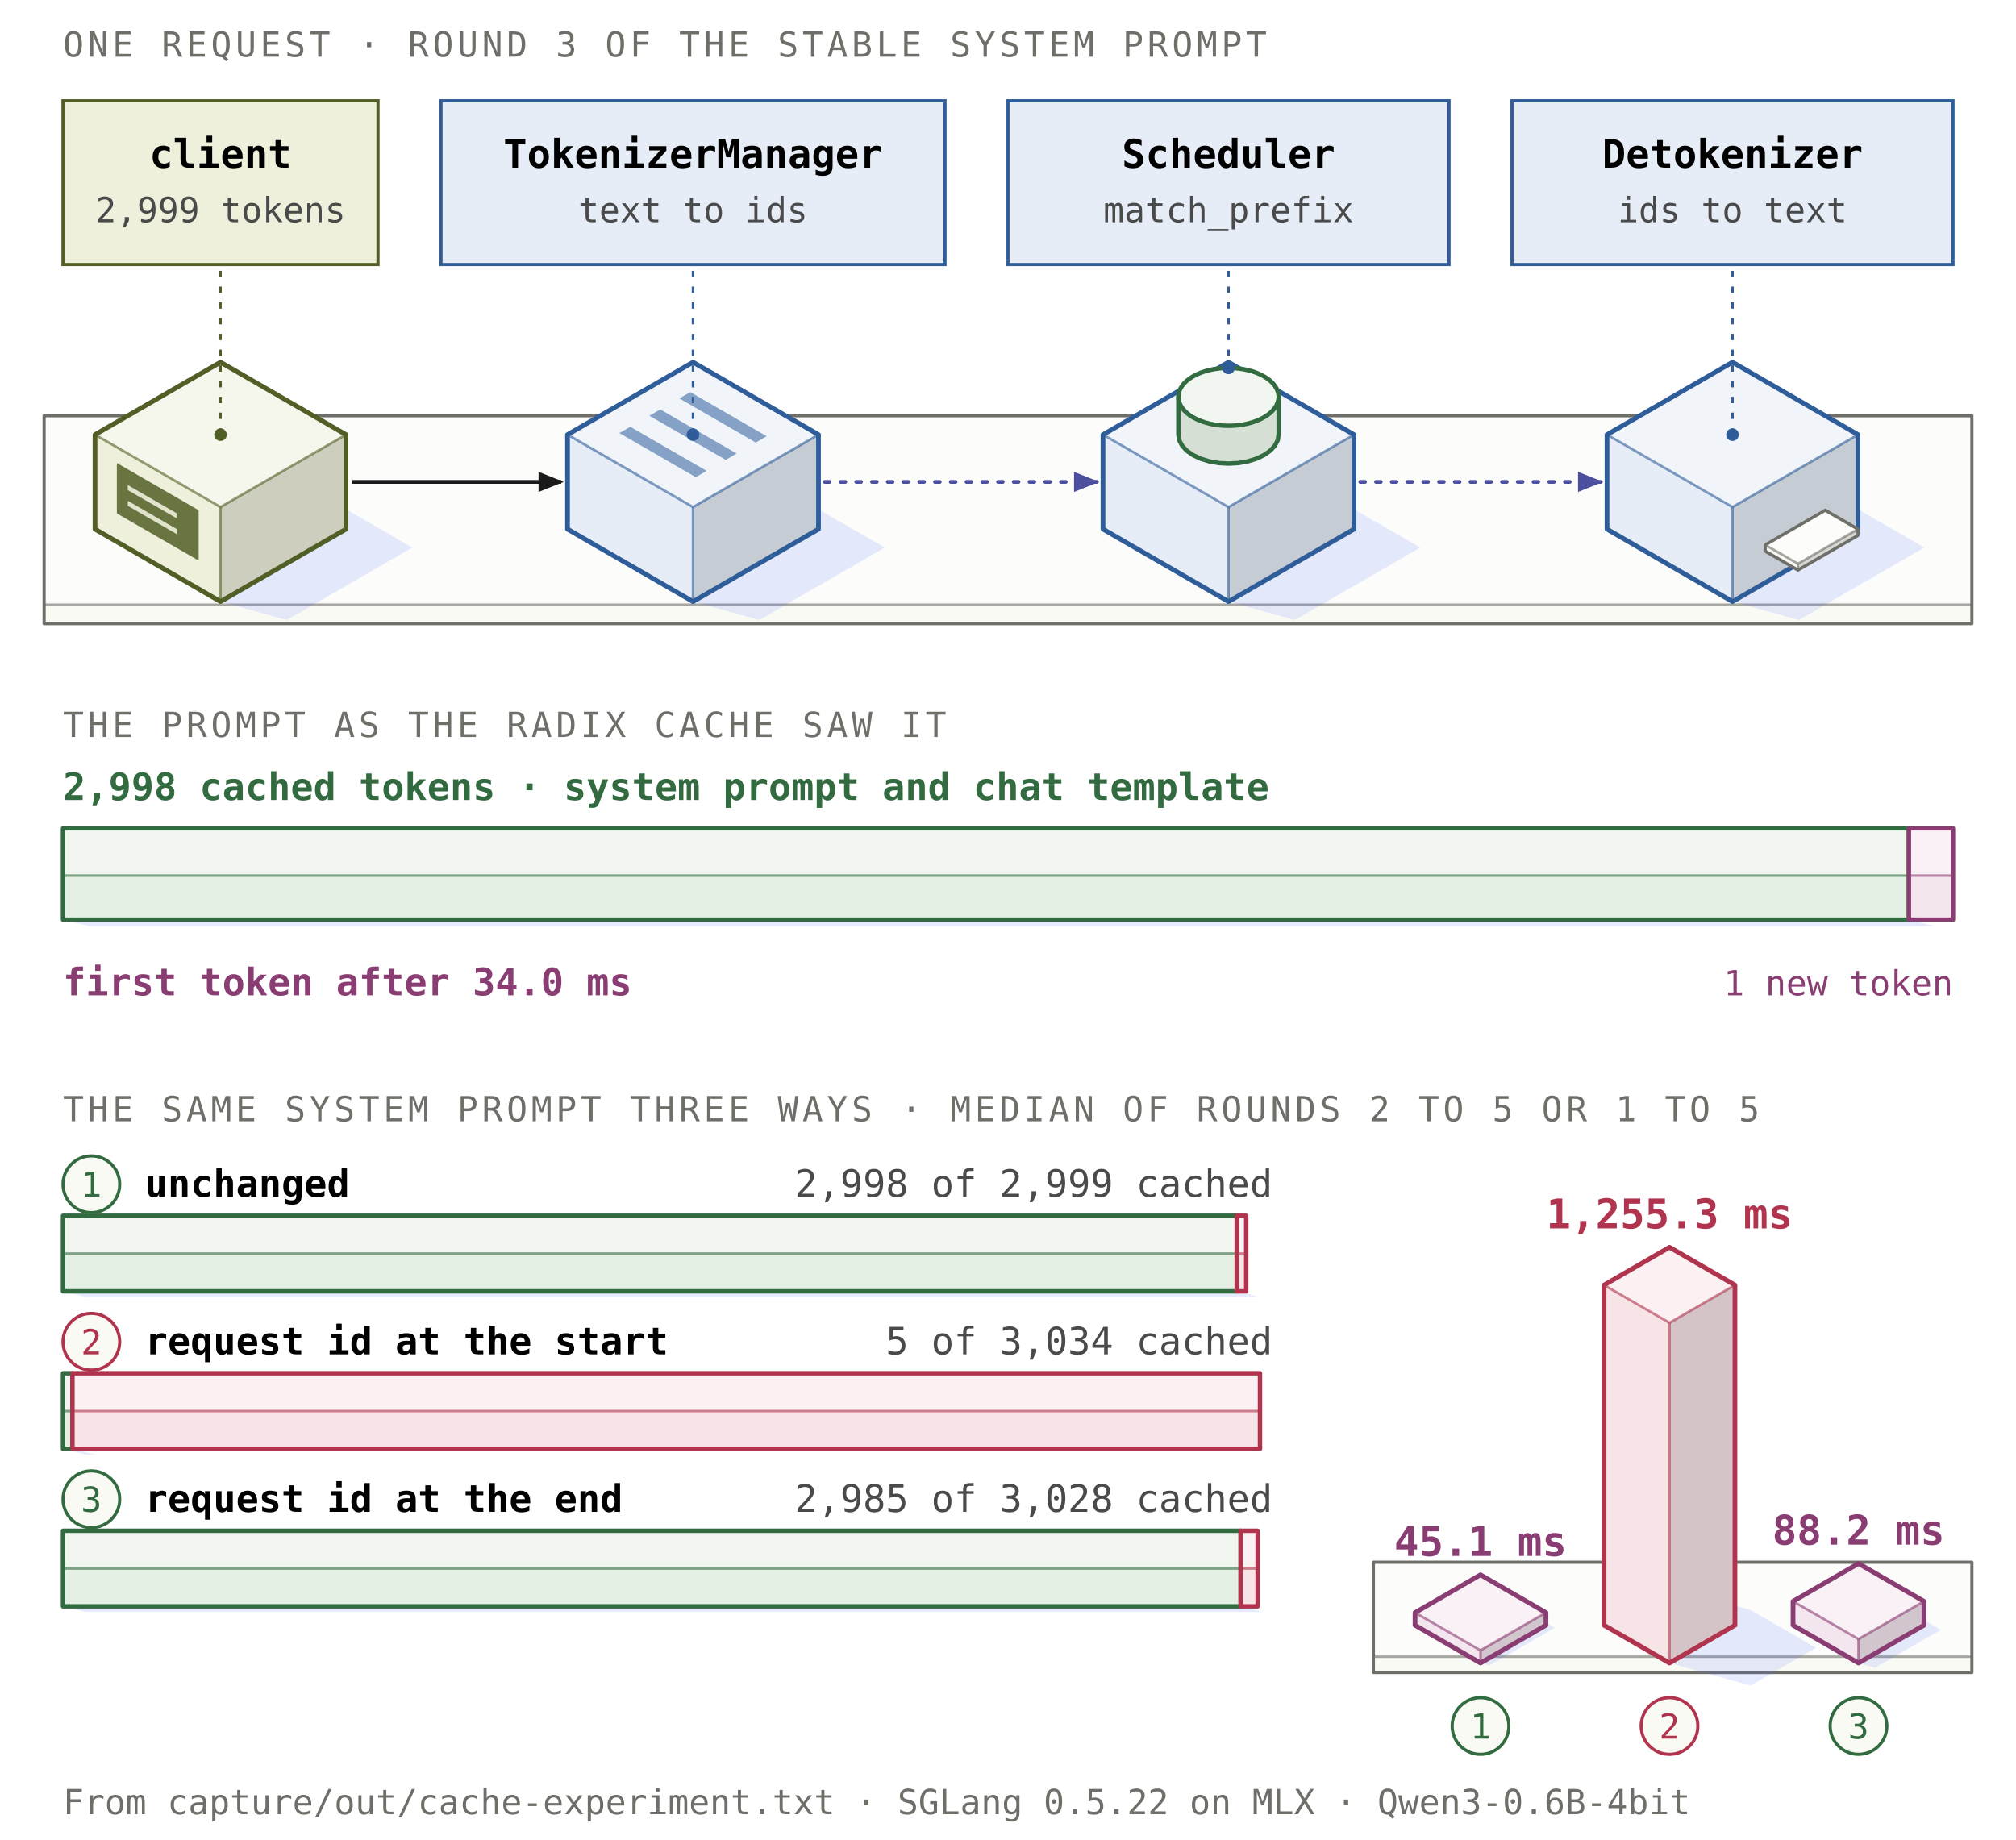
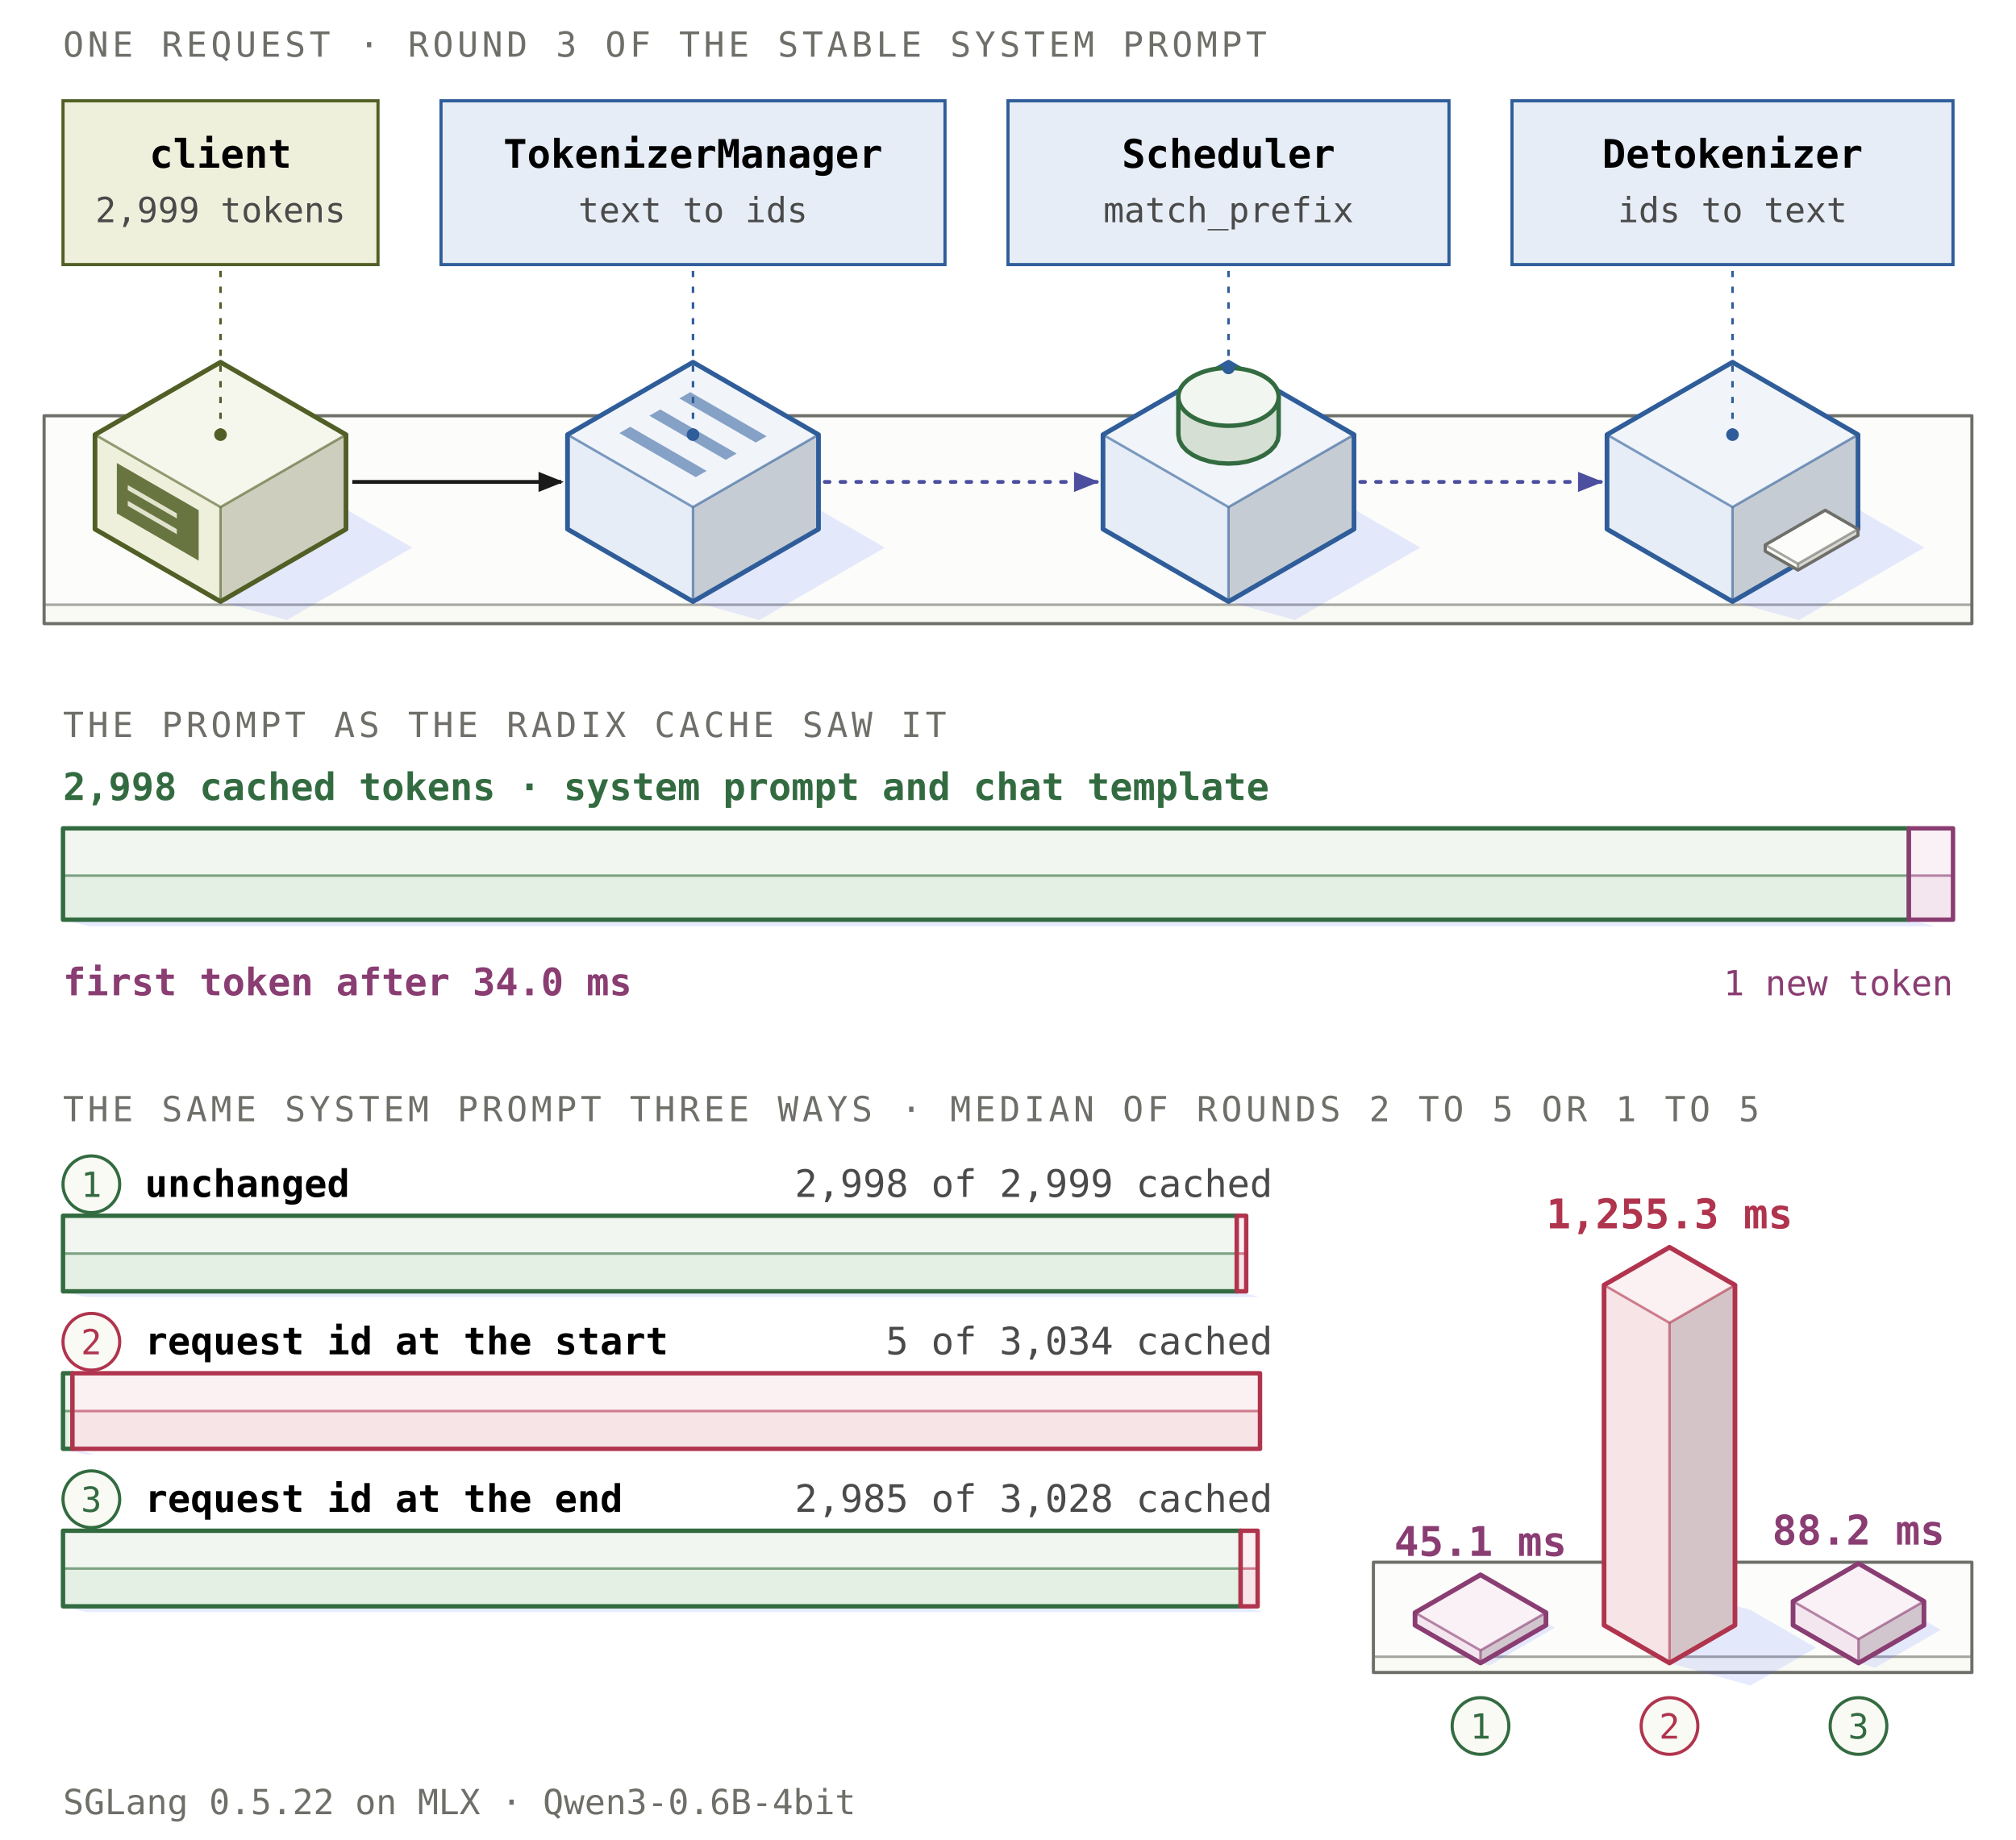
<svg xmlns="http://www.w3.org/2000/svg" viewBox="0 0 640 584" role="img" aria-labelledby="plate-sglang-request-title plate-sglang-request-desc" font-family="JetBrains Mono, ui-monospace, monospace">
  <defs>
    <marker id="plate-sglang-request-head-ink" viewBox="0 0 10 10" refX="9" refY="5" markerWidth="8" markerHeight="8" markerUnits="userSpaceOnUse" orient="auto-start-reverse">
      <path d="M0 1 L10 5 L0 9 z" fill="var(--m-ink, #1a1a1a)" />
    </marker>
    <marker id="plate-sglang-request-head-indigo" viewBox="0 0 10 10" refX="9" refY="5" markerWidth="8" markerHeight="8" markerUnits="userSpaceOnUse" orient="auto-start-reverse">
      <path d="M0 1 L10 5 L0 9 z" fill="var(--m-indigo-ink, #4b4f9e)" />
    </marker>
  </defs>
  <text x="20" y="18" font-size="11" letter-spacing="1.2" fill="var(--m-ink-mute, #6f6f6a)">ONE REQUEST · ROUND 3 OF THE STABLE SYSTEM PROMPT</text>
  <polygon points="14,198 626,198 626,192 626,132 14,132 14,192" fill="var(--m-panel, #f3f1e8)" />
  <polygon points="14,198 626,198 626,192 14,192" fill="var(--m-paper, #fafaf5)" />
  <polygon points="14,192 626,192 626,132 14,132" fill="var(--m-paper, #fafaf5)" />
  <polygon points="14,192 626,192 626,132 14,132" fill="var(--m-shine, #ffffff)" fill-opacity="0.45" />
  <polyline points="14,192 626,192" fill="none" stroke="var(--m-ink-mute, #6f6f6a)" stroke-width="0.8" stroke-opacity="0.6" />
  <polygon points="14,198 626,198 626,192 626,132 14,132 14,192" fill="none" stroke="var(--m-ink-mute, #6f6f6a)" stroke-width="1" stroke-linejoin="round" />
  <rect x="20" y="32" width="100" height="52" fill="var(--m-olive-fill, #eef0dc)" stroke="var(--m-olive-ink, #515f26)" />
  <text x="70" y="53.25" font-size="12.5" text-anchor="middle" font-weight="700">client</text>
  <text x="70" y="70.55" font-size="11" text-anchor="middle" class="m-serif" fill="var(--m-ink-soft, #4a4a4a)">2,999 tokens</text>
  <polygon points="30.16,168 70,145 91.04,150.85 130.88,173.85 91.04,196.85 70,191" fill="var(--m-accent, #3553ff)" fill-opacity="0.12" />
  <polygon points="70,115 109.84,138 109.84,168 70,191 30.16,168 30.16,138" fill="var(--m-panel, #f3f1e8)" />
  <polygon points="70,115 109.84,138 70,161 30.16,138" fill="var(--m-olive-fill, #eef0dc)" />
  <polygon points="70,115 109.84,138 70,161 30.16,138" fill="var(--m-shine, #ffffff)" fill-opacity="0.45" />
  <polygon points="30.16,168 70,191 70,161 30.16,138" fill="var(--m-olive-fill, #eef0dc)" />
  <polygon points="109.84,168 70,191 70,161 109.84,138" fill="var(--m-olive-fill, #eef0dc)" />
  <polygon points="109.84,168 70,191 70,161 109.84,138" fill="var(--m-shade, #1a1a1a)" fill-opacity="0.16" />
  <polyline points="70,161 109.84,138" fill="none" stroke="var(--m-olive-ink, #515f26)" stroke-width="0.8" stroke-opacity="0.6" />
  <polyline points="70,161 30.16,138" fill="none" stroke="var(--m-olive-ink, #515f26)" stroke-width="0.8" stroke-opacity="0.6" />
  <polyline points="70,161 70,191" fill="none" stroke="var(--m-olive-ink, #515f26)" stroke-width="0.8" stroke-opacity="0.6" />
  <polygon points="70,115 109.84,138 109.84,168 70,191 30.16,168 30.16,138" fill="none" stroke="var(--m-olive-ink, #515f26)" stroke-width="1.5" stroke-linejoin="round" />
  <rect x="140" y="32" width="160" height="52" fill="var(--m-blue-fill, #e6edf6)" stroke="var(--m-blue-ink, #2f5d9a)" />
  <text x="220" y="53.25" font-size="12.5" text-anchor="middle" font-weight="700">TokenizerManager</text>
  <text x="220" y="70.55" font-size="11" text-anchor="middle" class="m-serif" fill="var(--m-ink-soft, #4a4a4a)">text to ids</text>
  <polygon points="180.16,168 220,145 241.04,150.85 280.88,173.85 241.04,196.85 220,191" fill="var(--m-accent, #3553ff)" fill-opacity="0.12" />
  <polygon points="220,115 259.84,138 259.84,168 220,191 180.16,168 180.16,138" fill="var(--m-panel, #f3f1e8)" />
  <polygon points="220,115 259.84,138 220,161 180.16,138" fill="var(--m-blue-fill, #e6edf6)" />
  <polygon points="220,115 259.84,138 220,161 180.16,138" fill="var(--m-shine, #ffffff)" fill-opacity="0.45" />
  <polygon points="180.16,168 220,191 220,161 180.16,138" fill="var(--m-blue-fill, #e6edf6)" />
  <polygon points="259.84,168 220,191 220,161 259.84,138" fill="var(--m-blue-fill, #e6edf6)" />
  <polygon points="259.84,168 220,191 220,161 259.84,138" fill="var(--m-shade, #1a1a1a)" fill-opacity="0.16" />
  <polyline points="220,161 259.84,138" fill="none" stroke="var(--m-blue-ink, #2f5d9a)" stroke-width="0.8" stroke-opacity="0.6" />
  <polyline points="220,161 180.16,138" fill="none" stroke="var(--m-blue-ink, #2f5d9a)" stroke-width="0.8" stroke-opacity="0.6" />
  <polyline points="220,161 220,191" fill="none" stroke="var(--m-blue-ink, #2f5d9a)" stroke-width="0.8" stroke-opacity="0.6" />
  <polygon points="220,115 259.84,138 259.84,168 220,191 180.16,168 180.16,138" fill="none" stroke="var(--m-blue-ink, #2f5d9a)" stroke-width="1.5" stroke-linejoin="round" />
  <rect x="320" y="32" width="140" height="52" fill="var(--m-blue-fill, #e6edf6)" stroke="var(--m-blue-ink, #2f5d9a)" />
  <text x="390" y="53.25" font-size="12.5" text-anchor="middle" font-weight="700">Scheduler</text>
  <text x="390" y="70.55" font-size="11" text-anchor="middle" class="m-serif" fill="var(--m-ink-soft, #4a4a4a)">match_prefix</text>
  <polygon points="350.16,168 390,145 411.04,150.85 450.88,173.85 411.04,196.85 390,191" fill="var(--m-accent, #3553ff)" fill-opacity="0.12" />
  <polygon points="390,115 429.84,138 429.84,168 390,191 350.16,168 350.16,138" fill="var(--m-panel, #f3f1e8)" />
  <polygon points="390,115 429.84,138 390,161 350.16,138" fill="var(--m-blue-fill, #e6edf6)" />
  <polygon points="390,115 429.84,138 390,161 350.16,138" fill="var(--m-shine, #ffffff)" fill-opacity="0.45" />
  <polygon points="350.16,168 390,191 390,161 350.16,138" fill="var(--m-blue-fill, #e6edf6)" />
  <polygon points="429.84,168 390,191 390,161 429.84,138" fill="var(--m-blue-fill, #e6edf6)" />
  <polygon points="429.84,168 390,191 390,161 429.84,138" fill="var(--m-shade, #1a1a1a)" fill-opacity="0.16" />
  <polyline points="390,161 429.84,138" fill="none" stroke="var(--m-blue-ink, #2f5d9a)" stroke-width="0.8" stroke-opacity="0.6" />
  <polyline points="390,161 350.16,138" fill="none" stroke="var(--m-blue-ink, #2f5d9a)" stroke-width="0.8" stroke-opacity="0.6" />
  <polyline points="390,161 390,191" fill="none" stroke="var(--m-blue-ink, #2f5d9a)" stroke-width="0.8" stroke-opacity="0.6" />
  <polygon points="390,115 429.84,138 429.84,168 390,191 350.16,168 350.16,138" fill="none" stroke="var(--m-blue-ink, #2f5d9a)" stroke-width="1.5" stroke-linejoin="round" />
  <rect x="480" y="32" width="140" height="52" fill="var(--m-blue-fill, #e6edf6)" stroke="var(--m-blue-ink, #2f5d9a)" />
  <text x="550" y="53.25" font-size="12.5" text-anchor="middle" font-weight="700">Detokenizer</text>
  <text x="550" y="70.55" font-size="11" text-anchor="middle" class="m-serif" fill="var(--m-ink-soft, #4a4a4a)">ids to text</text>
  <polygon points="510.16,168 550,145 571.04,150.85 610.88,173.85 571.04,196.85 550,191" fill="var(--m-accent, #3553ff)" fill-opacity="0.12" />
  <polygon points="550,115 589.84,138 589.84,168 550,191 510.16,168 510.16,138" fill="var(--m-panel, #f3f1e8)" />
  <polygon points="550,115 589.84,138 550,161 510.16,138" fill="var(--m-blue-fill, #e6edf6)" />
  <polygon points="550,115 589.84,138 550,161 510.16,138" fill="var(--m-shine, #ffffff)" fill-opacity="0.45" />
  <polygon points="510.16,168 550,191 550,161 510.16,138" fill="var(--m-blue-fill, #e6edf6)" />
  <polygon points="589.84,168 550,191 550,161 589.84,138" fill="var(--m-blue-fill, #e6edf6)" />
  <polygon points="589.84,168 550,191 550,161 589.84,138" fill="var(--m-shade, #1a1a1a)" fill-opacity="0.16" />
  <polyline points="550,161 589.84,138" fill="none" stroke="var(--m-blue-ink, #2f5d9a)" stroke-width="0.8" stroke-opacity="0.6" />
  <polyline points="550,161 510.16,138" fill="none" stroke="var(--m-blue-ink, #2f5d9a)" stroke-width="0.8" stroke-opacity="0.6" />
  <polyline points="550,161 550,191" fill="none" stroke="var(--m-blue-ink, #2f5d9a)" stroke-width="0.8" stroke-opacity="0.6" />
  <polygon points="550,115 589.84,138 589.84,168 550,191 510.16,168 510.16,138" fill="none" stroke="var(--m-blue-ink, #2f5d9a)" stroke-width="1.5" stroke-linejoin="round" />
  <polygon points="37.09,163 63.07,178 63.07,162 37.09,147" fill="var(--m-olive-ink, #515f26)" fill-opacity="0.85" />
  <polygon points="40.56,154 56.14,163 56.14,164.6 40.56,155.6" fill="var(--m-olive-fill, #eef0dc)" fill-opacity="0.9" />
  <polygon points="40.56,159 56.14,168 56.14,169.6 40.56,160.6" fill="var(--m-olive-fill, #eef0dc)" fill-opacity="0.9" />
  <polygon points="219.13,124.5 243.38,138.5 239.92,140.5 215.67,126.5" fill="var(--m-blue-ink, #2f5d9a)" fill-opacity="0.55" />
  <polygon points="209.61,130 233.86,144 230.39,146 206.14,132" fill="var(--m-blue-ink, #2f5d9a)" fill-opacity="0.55" />
  <polygon points="200.08,135.5 224.33,149.5 220.87,151.5 196.62,137.5" fill="var(--m-blue-ink, #2f5d9a)" fill-opacity="0.55" />
  <polygon points="374.08,126 374.08,138 374.38,139.79 375.29,141.52 376.76,143.11 378.74,144.5 381.15,145.64 383.91,146.49 386.89,147.02 390,147.19 393.11,147.02 396.09,146.49 398.85,145.64 401.26,144.5 403.24,143.11 404.71,141.52 405.62,139.79 405.92,138 405.92,126" fill="var(--m-green-fill, #e5f0e4)" />
  <polygon points="374.08,126 374.08,138 374.38,139.79 375.29,141.52 376.76,143.11 378.74,144.5 381.15,145.64 383.91,146.49 386.89,147.02 390,147.19 393.11,147.02 396.09,146.49 398.85,145.64 401.26,144.5 403.24,143.11 404.71,141.52 405.62,139.79 405.92,138 405.92,126" fill="var(--m-shade, #1a1a1a)" fill-opacity="0.08" />
  <polygon points="374.08,126 374.08,138 374.38,139.79 375.29,141.52 376.76,143.11 378.74,144.5 381.15,145.64 383.91,146.49 386.89,147.02 390,147.19 393.11,147.02 396.09,146.49 398.85,145.64 401.26,144.5 403.24,143.11 404.71,141.52 405.62,139.79 405.92,138 405.92,126" fill="none" stroke="var(--m-green-ink, #336b40)" stroke-width="1.4" stroke-linejoin="round" />
  <ellipse cx="390" cy="126" rx="15.92" ry="9.19" fill="var(--m-green-fill, #e5f0e4)" />
  <ellipse cx="390" cy="126" rx="15.92" ry="9.19" fill="var(--m-shine, #ffffff)" fill-opacity="0.45" stroke="var(--m-green-ink, #336b40)" stroke-width="1.4" />
  <polygon points="579.44,162 589.84,168 589.84,170 570.78,181 560.39,175 560.39,173" fill="var(--m-panel, #f3f1e8)" />
  <polygon points="579.44,162 589.84,168 570.78,179 560.39,173" fill="var(--m-paper, #fafaf5)" />
  <polygon points="579.44,162 589.84,168 570.78,179 560.39,173" fill="var(--m-shine, #ffffff)" fill-opacity="0.45" />
  <polygon points="560.39,175 570.78,181 570.78,179 560.39,173" fill="var(--m-paper, #fafaf5)" />
  <polygon points="589.84,170 570.78,181 570.78,179 589.84,168" fill="var(--m-paper, #fafaf5)" />
  <polygon points="589.84,170 570.78,181 570.78,179 589.84,168" fill="var(--m-shade, #1a1a1a)" fill-opacity="0.16" />
  <polyline points="570.78,179 589.84,168" fill="none" stroke="var(--m-ink-mute, #6f6f6a)" stroke-width="0.8" stroke-opacity="0.6" />
  <polyline points="570.78,179 560.39,173" fill="none" stroke="var(--m-ink-mute, #6f6f6a)" stroke-width="0.8" stroke-opacity="0.6" />
  <polyline points="570.78,179 570.78,181" fill="none" stroke="var(--m-ink-mute, #6f6f6a)" stroke-width="0.8" stroke-opacity="0.6" />
  <polygon points="579.44,162 589.84,168 589.84,170 570.78,181 560.39,175 560.39,173" fill="none" stroke="var(--m-ink-mute, #6f6f6a)" stroke-width="1" stroke-linejoin="round" />
  <polyline points="70,86 70,138" fill="none" stroke="var(--m-olive-ink, #515f26)" stroke-width="0.8" stroke-dasharray="2 3" />
  <circle cx="70" cy="138" r="2" fill="var(--m-olive-ink, #515f26)" />
  <polyline points="220,86 220,138" fill="none" stroke="var(--m-blue-ink, #2f5d9a)" stroke-width="0.8" stroke-dasharray="2 3" />
  <circle cx="220" cy="138" r="2" fill="var(--m-blue-ink, #2f5d9a)" />
  <polyline points="390,86 390,116.81" fill="none" stroke="var(--m-blue-ink, #2f5d9a)" stroke-width="0.8" stroke-dasharray="2 3" />
  <circle cx="390" cy="116.81" r="2" fill="var(--m-blue-ink, #2f5d9a)" />
  <polyline points="550,86 550,138" fill="none" stroke="var(--m-blue-ink, #2f5d9a)" stroke-width="0.8" stroke-dasharray="2 3" />
  <circle cx="550" cy="138" r="2" fill="var(--m-blue-ink, #2f5d9a)" />
  <g data-beat="1">
    <animate attributeName="opacity" values="0;0;1" keyTimes="0;0;1" calcMode="spline" keySplines="0 0 1 1;0.23 1 0.32 1" dur="0.45s" begin="indefinite" fill="freeze" />
    <animateTransform attributeName="transform" type="translate" values="0 4;0 4;0 0" keyTimes="0;0;1" calcMode="spline" keySplines="0 0 1 1;0.23 1 0.32 1" dur="0.45s" begin="indefinite" fill="freeze" />
    <path d="M111.837 153 L178.163 153" fill="none" stroke="var(--m-ink, #1a1a1a)" stroke-width="1.2" stroke-linejoin="round" marker-end="url(#plate-sglang-request-head-ink)" />
    <circle class="m-packet" r="3.5" fill="var(--m-ink, #1a1a1a)" opacity="0">
      <animateMotion path="M111.837 153 L178.163 153" keyPoints="0;0;1;1" keyTimes="0;0;0.688;1" calcMode="linear" dur="0.8s" begin="indefinite" fill="freeze" />
      <animate attributeName="opacity" values="0;0;1;1;0" keyTimes="0;0;0.1;0.688;1" dur="0.8s" begin="indefinite" fill="freeze" />
    </circle>
  </g>
  <g data-beat="2">
    <animate attributeName="opacity" values="0;0;1" keyTimes="0;0.571;1" calcMode="spline" keySplines="0 0 1 1;0.23 1 0.32 1" dur="1.05s" begin="indefinite" fill="freeze" />
    <animateTransform attributeName="transform" type="translate" values="0 4;0 4;0 0" keyTimes="0;0.571;1" calcMode="spline" keySplines="0 0 1 1;0.23 1 0.32 1" dur="1.05s" begin="indefinite" fill="freeze" />
    <path d="M261.837 153 L348.163 153" fill="none" stroke="var(--m-indigo-ink, #4b4f9e)" stroke-width="1.2" stroke-dasharray="1.5 3.5" stroke-linecap="round" stroke-linejoin="round" marker-end="url(#plate-sglang-request-head-indigo)" />
    <circle class="m-packet" r="3.5" fill="var(--m-indigo-ink, #4b4f9e)" opacity="0">
      <animateMotion path="M261.837 153 L348.163 153" keyPoints="0;0;1;1" keyTimes="0;0.429;0.821;1" calcMode="linear" dur="1.4s" begin="indefinite" fill="freeze" />
      <animate attributeName="opacity" values="0;0;1;1;0" keyTimes="0;0.429;0.486;0.821;1" dur="1.4s" begin="indefinite" fill="freeze" />
    </circle>
  </g>
  <g data-beat="3">
    <animate attributeName="opacity" values="0;0;1" keyTimes="0;0.727;1" calcMode="spline" keySplines="0 0 1 1;0.23 1 0.32 1" dur="1.65s" begin="indefinite" fill="freeze" />
    <animateTransform attributeName="transform" type="translate" values="0 4;0 4;0 0" keyTimes="0;0.727;1" calcMode="spline" keySplines="0 0 1 1;0.23 1 0.32 1" dur="1.65s" begin="indefinite" fill="freeze" />
    <path d="M431.837 153 L508.163 153" fill="none" stroke="var(--m-indigo-ink, #4b4f9e)" stroke-width="1.2" stroke-dasharray="1.5 3.5" stroke-linecap="round" stroke-linejoin="round" marker-end="url(#plate-sglang-request-head-indigo)" />
    <circle class="m-packet" r="3.5" fill="var(--m-indigo-ink, #4b4f9e)" opacity="0">
      <animateMotion path="M431.837 153 L508.163 153" keyPoints="0;0;1;1" keyTimes="0;0.6;0.875;1" calcMode="linear" dur="2s" begin="indefinite" fill="freeze" />
      <animate attributeName="opacity" values="0;0;1;1;0" keyTimes="0;0.6;0.64;0.875;1" dur="2s" begin="indefinite" fill="freeze" />
    </circle>
  </g>
  <g data-beat="4">
    <animate attributeName="opacity" values="0;0;1" keyTimes="0;0.8;1" calcMode="spline" keySplines="0 0 1 1;0.23 1 0.32 1" dur="2.25s" begin="indefinite" fill="freeze" />
    <animateTransform attributeName="transform" type="translate" values="0 4;0 4;0 0" keyTimes="0;0.8;1" calcMode="spline" keySplines="0 0 1 1;0.23 1 0.32 1" dur="2.25s" begin="indefinite" fill="freeze" />
    <text x="20" y="234" font-size="11" letter-spacing="1.2" fill="var(--m-ink-mute, #6f6f6a)">THE PROMPT AS THE RADIX CACHE SAW IT</text>
    <text x="20" y="254" font-size="12" font-weight="700" fill="var(--m-green-ink, #336b40)">2,998 cached tokens · system prompt and chat template</text>
    <polygon points="20,292 606,292 614.4,294.1 28.4,294.1" fill="var(--m-accent, #3553ff)" fill-opacity="0.12" />
    <polygon points="20,292 606,292 606,278 606,263 20,263 20,278" fill="var(--m-panel, #f3f1e8)" />
    <polygon points="20,292 606,292 606,278 20,278" fill="var(--m-green-fill, #e5f0e4)" />
    <polygon points="20,278 606,278 606,263 20,263" fill="var(--m-green-fill, #e5f0e4)" />
    <polygon points="20,278 606,278 606,263 20,263" fill="var(--m-shine, #ffffff)" fill-opacity="0.45" />
    <polyline points="20,278 606,278" fill="none" stroke="var(--m-green-ink, #336b40)" stroke-width="0.8" stroke-opacity="0.6" />
    <polygon points="20,292 606,292 606,278 606,263 20,263 20,278" fill="none" stroke="var(--m-green-ink, #336b40)" stroke-width="1.4" stroke-linejoin="round" />
  </g>
  <g data-beat="5">
    <animate attributeName="opacity" values="0;0;1" keyTimes="0;0.842;1" calcMode="spline" keySplines="0 0 1 1;0.23 1 0.32 1" dur="2.85s" begin="indefinite" fill="freeze" />
    <animateTransform attributeName="transform" type="translate" values="0 4;0 4;0 0" keyTimes="0;0.842;1" calcMode="spline" keySplines="0 0 1 1;0.23 1 0.32 1" dur="2.85s" begin="indefinite" fill="freeze" />
    <polygon points="606,292 620,292 620,278 620,263 606,263 606,278" fill="var(--m-panel, #f3f1e8)" />
    <polygon points="606,292 620,292 620,278 606,278" fill="var(--m-plum-fill, #f4e6ef)" />
    <polygon points="606,278 620,278 620,263 606,263" fill="var(--m-plum-fill, #f4e6ef)" />
    <polygon points="606,278 620,278 620,263 606,263" fill="var(--m-shine, #ffffff)" fill-opacity="0.45" />
    <polyline points="606,278 620,278" fill="none" stroke="var(--m-plum-ink, #8a3d72)" stroke-width="0.8" stroke-opacity="0.6" />
    <polygon points="606,292 620,292 620,278 620,263 606,263 606,278" fill="none" stroke="var(--m-plum-ink, #8a3d72)" stroke-width="1.4" stroke-linejoin="round" />
    <text x="20" y="316" font-size="12" font-weight="700" fill="var(--m-plum-ink, #8a3d72)">first token after 34.0 ms</text>
    <text x="620" y="316" font-size="11" text-anchor="end" fill="var(--m-plum-ink, #8a3d72)">1 new token</text>
  </g>
  <text x="20" y="356" font-size="11" letter-spacing="1.2" fill="var(--m-ink-mute, #6f6f6a)">THE SAME SYSTEM PROMPT THREE WAYS · MEDIAN OF ROUNDS 2 TO 5 OR 1 TO 5</text>
  <polygon points="436,531 626,531 626,526 626,496 436,496 436,526" fill="var(--m-panel, #f3f1e8)" />
  <polygon points="436,531 626,531 626,526 436,526" fill="var(--m-paper, #fafaf5)" />
  <polygon points="436,526 626,526 626,496 436,496" fill="var(--m-paper, #fafaf5)" />
  <polygon points="436,526 626,526 626,496 436,496" fill="var(--m-shine, #ffffff)" fill-opacity="0.45" />
  <polyline points="436,526 626,526" fill="none" stroke="var(--m-ink-mute, #6f6f6a)" stroke-width="0.8" stroke-opacity="0.6" />
  <polygon points="436,531 626,531 626,526 626,496 436,496 436,526" fill="none" stroke="var(--m-ink-mute, #6f6f6a)" stroke-width="1" stroke-linejoin="round" />
  <g data-beat="6">
    <animate attributeName="opacity" values="0;0;1" keyTimes="0;0.87;1" calcMode="spline" keySplines="0 0 1 1;0.23 1 0.32 1" dur="3.45s" begin="indefinite" fill="freeze" />
    <animateTransform attributeName="transform" type="translate" values="0 4;0 4;0 0" keyTimes="0;0.87;1" calcMode="spline" keySplines="0 0 1 1;0.23 1 0.32 1" dur="3.45s" begin="indefinite" fill="freeze" />
    <circle cx="29" cy="376" r="9" fill="var(--m-paper, #fafaf5)" stroke="var(--m-green-ink, #336b40)" stroke-width="1" />
    <text x="29" y="380" font-size="11" text-anchor="middle" fill="var(--m-green-ink, #336b40)">1</text>
    <text x="46" y="380" font-size="12" font-weight="700">unchanged</text>
    <text x="404" y="380" font-size="12" text-anchor="end" class="m-serif" fill="var(--m-ink-soft, #4a4a4a)">2,998 of 2,999 cached</text>
    <polygon points="20,410 392.62,410 399.82,411.8 27.2,411.8" fill="var(--m-accent, #3553ff)" fill-opacity="0.12" />
    <polygon points="20,410 392.62,410 392.62,398 392.62,386 20,386 20,398" fill="var(--m-panel, #f3f1e8)" />
    <polygon points="20,410 392.62,410 392.62,398 20,398" fill="var(--m-green-fill, #e5f0e4)" />
    <polygon points="20,398 392.62,398 392.62,386 20,386" fill="var(--m-green-fill, #e5f0e4)" />
    <polygon points="20,398 392.62,398 392.62,386 20,386" fill="var(--m-shine, #ffffff)" fill-opacity="0.45" />
    <polyline points="20,398 392.62,398" fill="none" stroke="var(--m-green-ink, #336b40)" stroke-width="0.8" stroke-opacity="0.6" />
    <polygon points="20,410 392.62,410 392.62,398 392.62,386 20,386 20,398" fill="none" stroke="var(--m-green-ink, #336b40)" stroke-width="1.4" stroke-linejoin="round" />
    <polygon points="392.62,410 395.62,410 395.62,398 395.62,386 392.62,386 392.62,398" fill="var(--m-panel, #f3f1e8)" />
    <polygon points="392.62,410 395.62,410 395.62,398 392.62,398" fill="var(--m-rose-fill, #f7e4e7)" />
    <polygon points="392.62,398 395.62,398 395.62,386 392.62,386" fill="var(--m-rose-fill, #f7e4e7)" />
    <polygon points="392.62,398 395.62,398 395.62,386 392.62,386" fill="var(--m-shine, #ffffff)" fill-opacity="0.45" />
    <polyline points="392.62,398 395.62,398" fill="none" stroke="var(--m-rose-ink, #b0344d)" stroke-width="0.8" stroke-opacity="0.6" />
    <polygon points="392.62,410 395.62,410 395.62,398 395.62,386 392.62,386 392.62,398" fill="none" stroke="var(--m-rose-ink, #b0344d)" stroke-width="1.4" stroke-linejoin="round" />
    <polygon points="449.22,516 470,504 472.81,504.78 493.59,516.78 472.81,528.78 470,528" fill="var(--m-accent, #3553ff)" fill-opacity="0.12" />
    <polygon points="470,500 490.78,512 490.78,516 470,528 449.22,516 449.22,512" fill="var(--m-panel, #f3f1e8)" />
    <polygon points="470,500 490.78,512 470,524 449.22,512" fill="var(--m-plum-fill, #f4e6ef)" />
    <polygon points="470,500 490.78,512 470,524 449.22,512" fill="var(--m-shine, #ffffff)" fill-opacity="0.45" />
    <polygon points="449.22,516 470,528 470,524 449.22,512" fill="var(--m-plum-fill, #f4e6ef)" />
    <polygon points="490.78,516 470,528 470,524 490.78,512" fill="var(--m-plum-fill, #f4e6ef)" />
    <polygon points="490.78,516 470,528 470,524 490.78,512" fill="var(--m-shade, #1a1a1a)" fill-opacity="0.16" />
    <polyline points="470,524 490.78,512" fill="none" stroke="var(--m-plum-ink, #8a3d72)" stroke-width="0.8" stroke-opacity="0.6" />
    <polyline points="470,524 449.22,512" fill="none" stroke="var(--m-plum-ink, #8a3d72)" stroke-width="0.8" stroke-opacity="0.6" />
    <polyline points="470,524 470,528" fill="none" stroke="var(--m-plum-ink, #8a3d72)" stroke-width="0.8" stroke-opacity="0.6" />
    <polygon points="470,500 490.78,512 490.78,516 470,528 449.22,516 449.22,512" fill="none" stroke="var(--m-plum-ink, #8a3d72)" stroke-width="1.5" stroke-linejoin="round" />
    <text x="470" y="494" font-size="13" text-anchor="middle" font-weight="700" fill="var(--m-plum-ink, #8a3d72)">45.1 ms</text>
    <circle cx="470" cy="548" r="9" fill="var(--m-paper, #fafaf5)" stroke="var(--m-green-ink, #336b40)" stroke-width="1" />
    <text x="470" y="552" font-size="11" text-anchor="middle" fill="var(--m-green-ink, #336b40)">1</text>
  </g>
  <g data-beat="7">
    <animate attributeName="opacity" values="0;0;1" keyTimes="0;0.889;1" calcMode="spline" keySplines="0 0 1 1;0.23 1 0.32 1" dur="4.05s" begin="indefinite" fill="freeze" />
    <animateTransform attributeName="transform" type="translate" values="0 4;0 4;0 0" keyTimes="0;0.889;1" calcMode="spline" keySplines="0 0 1 1;0.23 1 0.32 1" dur="4.05s" begin="indefinite" fill="freeze" />
    <circle cx="29" cy="426" r="9" fill="var(--m-paper, #fafaf5)" stroke="var(--m-rose-ink, #b0344d)" stroke-width="1" />
    <text x="29" y="430" font-size="11" text-anchor="middle" fill="var(--m-rose-ink, #b0344d)">2</text>
    <text x="46" y="430" font-size="12" font-weight="700">request id at the start</text>
    <text x="404" y="430" font-size="12" text-anchor="end" class="m-serif" fill="var(--m-ink-soft, #4a4a4a)">5 of 3,034 cached</text>
    <polygon points="20,460 23,460 30.2,461.8 27.2,461.8" fill="var(--m-accent, #3553ff)" fill-opacity="0.12" />
    <polygon points="20,460 23,460 23,448 23,436 20,436 20,448" fill="var(--m-panel, #f3f1e8)" />
    <polygon points="20,460 23,460 23,448 20,448" fill="var(--m-green-fill, #e5f0e4)" />
    <polygon points="20,448 23,448 23,436 20,436" fill="var(--m-green-fill, #e5f0e4)" />
    <polygon points="20,448 23,448 23,436 20,436" fill="var(--m-shine, #ffffff)" fill-opacity="0.45" />
    <polyline points="20,448 23,448" fill="none" stroke="var(--m-green-ink, #336b40)" stroke-width="0.8" stroke-opacity="0.6" />
    <polygon points="20,460 23,460 23,448 23,436 20,436 20,448" fill="none" stroke="var(--m-green-ink, #336b40)" stroke-width="1.4" stroke-linejoin="round" />
    <polygon points="23,460 400,460 400,448 400,436 23,436 23,448" fill="var(--m-panel, #f3f1e8)" />
    <polygon points="23,460 400,460 400,448 23,448" fill="var(--m-rose-fill, #f7e4e7)" />
    <polygon points="23,448 400,448 400,436 23,436" fill="var(--m-rose-fill, #f7e4e7)" />
    <polygon points="23,448 400,448 400,436 23,436" fill="var(--m-shine, #ffffff)" fill-opacity="0.45" />
    <polyline points="23,448 400,448" fill="none" stroke="var(--m-rose-ink, #b0344d)" stroke-width="0.8" stroke-opacity="0.6" />
    <polygon points="23,460 400,460 400,448 400,436 23,436 23,448" fill="none" stroke="var(--m-rose-ink, #b0344d)" stroke-width="1.4" stroke-linejoin="round" />
    <polygon points="509.22,516 530,504 555.72,511.15 576.51,523.15 555.72,535.15 530,528" fill="var(--m-accent, #3553ff)" fill-opacity="0.12" />
    <polygon points="530,396 550.78,408 550.78,516 530,528 509.22,516 509.22,408" fill="var(--m-panel, #f3f1e8)" />
    <polygon points="530,396 550.78,408 530,420 509.22,408" fill="var(--m-rose-fill, #f7e4e7)" />
    <polygon points="530,396 550.78,408 530,420 509.22,408" fill="var(--m-shine, #ffffff)" fill-opacity="0.45" />
    <polygon points="509.22,516 530,528 530,420 509.22,408" fill="var(--m-rose-fill, #f7e4e7)" />
    <polygon points="550.78,516 530,528 530,420 550.78,408" fill="var(--m-rose-fill, #f7e4e7)" />
    <polygon points="550.78,516 530,528 530,420 550.78,408" fill="var(--m-shade, #1a1a1a)" fill-opacity="0.16" />
    <polyline points="530,420 550.78,408" fill="none" stroke="var(--m-rose-ink, #b0344d)" stroke-width="0.8" stroke-opacity="0.6" />
    <polyline points="530,420 509.22,408" fill="none" stroke="var(--m-rose-ink, #b0344d)" stroke-width="0.8" stroke-opacity="0.6" />
    <polyline points="530,420 530,528" fill="none" stroke="var(--m-rose-ink, #b0344d)" stroke-width="0.8" stroke-opacity="0.6" />
    <polygon points="530,396 550.78,408 550.78,516 530,528 509.22,516 509.22,408" fill="none" stroke="var(--m-rose-ink, #b0344d)" stroke-width="1.5" stroke-linejoin="round" />
    <text x="530" y="390" font-size="13" text-anchor="middle" font-weight="700" fill="var(--m-rose-ink, #b0344d)">1,255.3 ms</text>
    <circle cx="530" cy="548" r="9" fill="var(--m-paper, #fafaf5)" stroke="var(--m-rose-ink, #b0344d)" stroke-width="1" />
    <text x="530" y="552" font-size="11" text-anchor="middle" fill="var(--m-rose-ink, #b0344d)">2</text>
  </g>
  <g data-beat="8">
    <animate attributeName="opacity" values="0;0;1" keyTimes="0;0.903;1" calcMode="spline" keySplines="0 0 1 1;0.23 1 0.32 1" dur="4.65s" begin="indefinite" fill="freeze" />
    <animateTransform attributeName="transform" type="translate" values="0 4;0 4;0 0" keyTimes="0;0.903;1" calcMode="spline" keySplines="0 0 1 1;0.23 1 0.32 1" dur="4.65s" begin="indefinite" fill="freeze" />
    <circle cx="29" cy="476" r="9" fill="var(--m-paper, #fafaf5)" stroke="var(--m-green-ink, #336b40)" stroke-width="1" />
    <text x="29" y="480" font-size="11" text-anchor="middle" fill="var(--m-green-ink, #336b40)">3</text>
    <text x="46" y="480" font-size="12" font-weight="700">request id at the end</text>
    <text x="404" y="480" font-size="12" text-anchor="end" class="m-serif" fill="var(--m-ink-soft, #4a4a4a)">2,985 of 3,028 cached</text>
    <polygon points="20,510 393.86,510 401.06,511.8 27.2,511.8" fill="var(--m-accent, #3553ff)" fill-opacity="0.12" />
    <polygon points="20,510 393.86,510 393.86,498 393.86,486 20,486 20,498" fill="var(--m-panel, #f3f1e8)" />
    <polygon points="20,510 393.86,510 393.86,498 20,498" fill="var(--m-green-fill, #e5f0e4)" />
    <polygon points="20,498 393.86,498 393.86,486 20,486" fill="var(--m-green-fill, #e5f0e4)" />
    <polygon points="20,498 393.86,498 393.86,486 20,486" fill="var(--m-shine, #ffffff)" fill-opacity="0.45" />
    <polyline points="20,498 393.86,498" fill="none" stroke="var(--m-green-ink, #336b40)" stroke-width="0.8" stroke-opacity="0.6" />
    <polygon points="20,510 393.86,510 393.86,498 393.86,486 20,486 20,498" fill="none" stroke="var(--m-green-ink, #336b40)" stroke-width="1.4" stroke-linejoin="round" />
    <polygon points="393.86,510 399.25,510 399.25,498 399.25,486 393.86,486 393.86,498" fill="var(--m-panel, #f3f1e8)" />
    <polygon points="393.86,510 399.25,510 399.25,498 393.86,498" fill="var(--m-rose-fill, #f7e4e7)" />
    <polygon points="393.86,498 399.25,498 399.25,486 393.86,486" fill="var(--m-rose-fill, #f7e4e7)" />
    <polygon points="393.86,498 399.25,498 399.25,486 393.86,486" fill="var(--m-shine, #ffffff)" fill-opacity="0.45" />
    <polyline points="393.86,498 399.25,498" fill="none" stroke="var(--m-rose-ink, #b0344d)" stroke-width="0.8" stroke-opacity="0.6" />
    <polygon points="393.86,510 399.25,510 399.25,498 399.25,486 393.86,486 393.86,498" fill="none" stroke="var(--m-rose-ink, #b0344d)" stroke-width="1.4" stroke-linejoin="round" />
    <polygon points="569.22,516 590,504 595.32,505.48 616.11,517.48 595.32,529.48 590,528" fill="var(--m-accent, #3553ff)" fill-opacity="0.12" />
    <polygon points="590,496.41 610.78,508.41 610.78,516 590,528 569.22,516 569.22,508.41" fill="var(--m-panel, #f3f1e8)" />
    <polygon points="590,496.41 610.78,508.41 590,520.41 569.22,508.41" fill="var(--m-plum-fill, #f4e6ef)" />
    <polygon points="590,496.41 610.78,508.41 590,520.41 569.22,508.41" fill="var(--m-shine, #ffffff)" fill-opacity="0.45" />
    <polygon points="569.22,516 590,528 590,520.41 569.22,508.41" fill="var(--m-plum-fill, #f4e6ef)" />
    <polygon points="610.78,516 590,528 590,520.41 610.78,508.41" fill="var(--m-plum-fill, #f4e6ef)" />
    <polygon points="610.78,516 590,528 590,520.41 610.78,508.41" fill="var(--m-shade, #1a1a1a)" fill-opacity="0.16" />
    <polyline points="590,520.41 610.78,508.41" fill="none" stroke="var(--m-plum-ink, #8a3d72)" stroke-width="0.8" stroke-opacity="0.6" />
    <polyline points="590,520.41 569.22,508.41" fill="none" stroke="var(--m-plum-ink, #8a3d72)" stroke-width="0.8" stroke-opacity="0.6" />
    <polyline points="590,520.41 590,528" fill="none" stroke="var(--m-plum-ink, #8a3d72)" stroke-width="0.8" stroke-opacity="0.6" />
    <polygon points="590,496.41 610.78,508.41 610.78,516 590,528 569.22,516 569.22,508.41" fill="none" stroke="var(--m-plum-ink, #8a3d72)" stroke-width="1.5" stroke-linejoin="round" />
    <text x="590" y="490.41" font-size="13" text-anchor="middle" font-weight="700" fill="var(--m-plum-ink, #8a3d72)">88.2 ms</text>
    <circle cx="590" cy="548" r="9" fill="var(--m-paper, #fafaf5)" stroke="var(--m-green-ink, #336b40)" stroke-width="1" />
    <text x="590" y="552" font-size="11" text-anchor="middle" fill="var(--m-green-ink, #336b40)">3</text>
  </g>
-   <text x="20" y="576" font-size="11" class="m-serif" fill="var(--m-ink-mute, #6f6f6a)">From capture/out/cache-experiment.txt · SGLang 0.5.22 on MLX · Qwen3-0.6B-4bit</text>
+   <text x="20" y="576" font-size="11" class="m-serif" fill="var(--m-ink-mute, #6f6f6a)">SGLang 0.5.22 on MLX · Qwen3-0.6B-4bit</text>
</svg>
